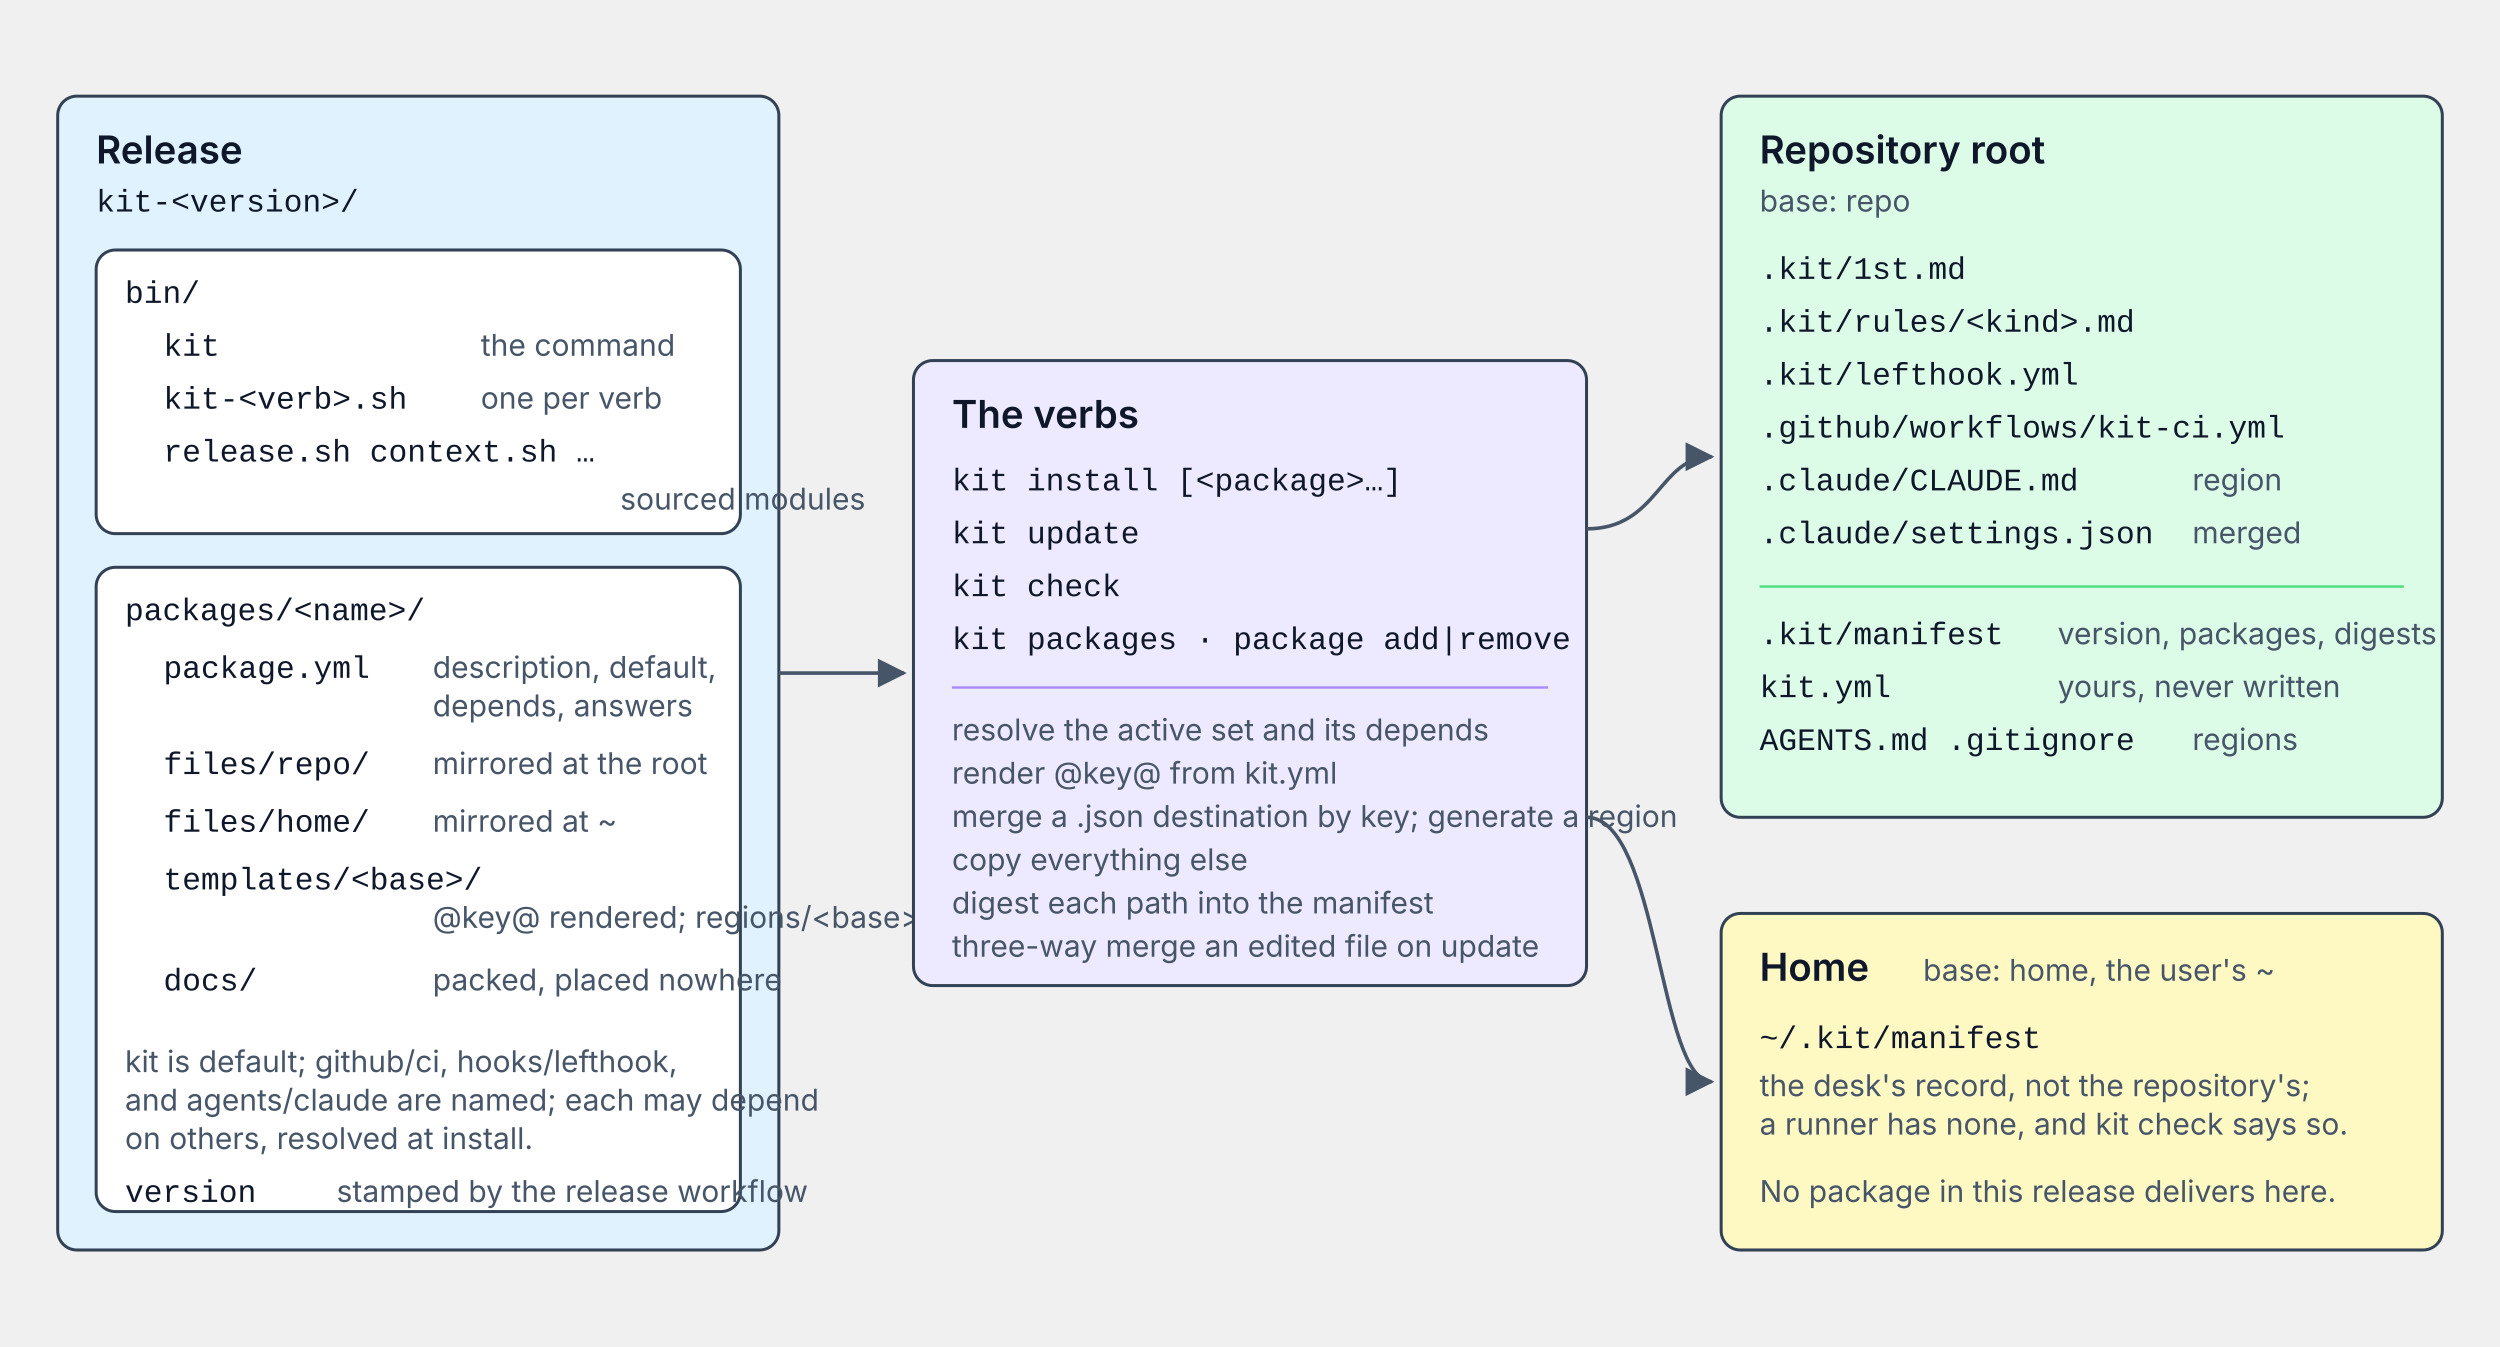
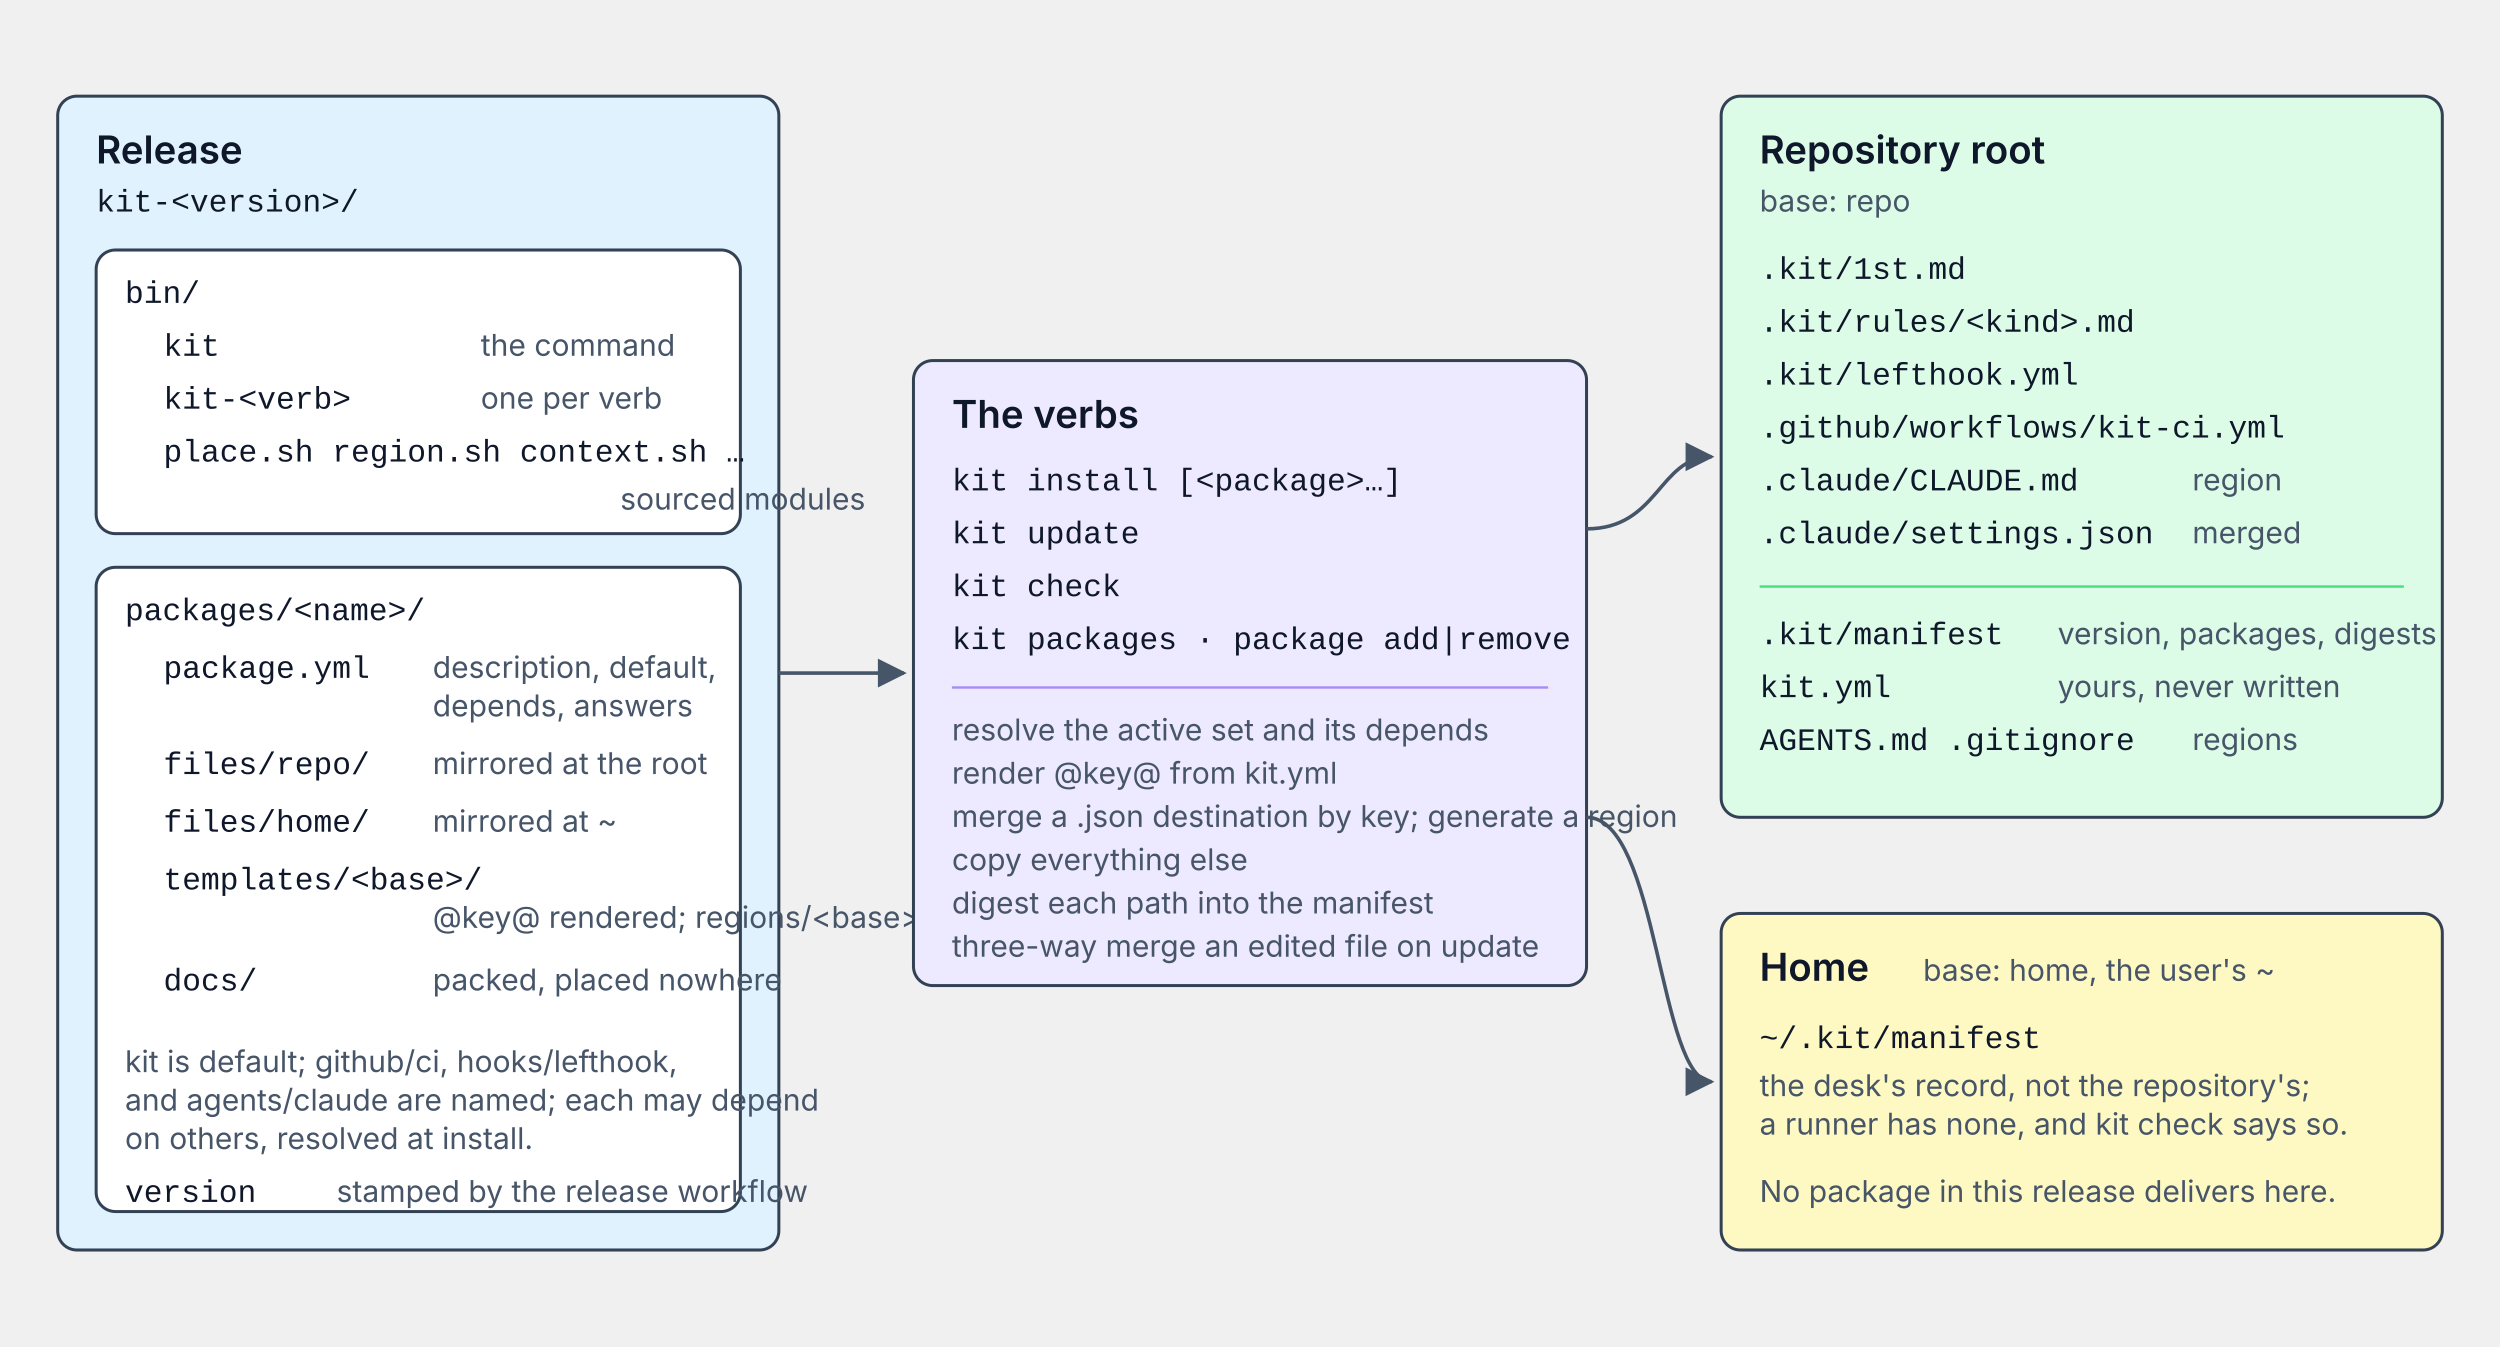
<svg xmlns="http://www.w3.org/2000/svg" viewBox="0 0 1040 560" width="1040" height="560" role="img" aria-labelledby="title desc">
  <defs>
    <marker id="arrow" viewBox="0 0 10 10" refX="9" refY="5" markerWidth="8" markerHeight="8" orient="auto-start-reverse">
      <path d="M 0 0 L 10 5 L 0 10 z" fill="#475569" />
    </marker>
    <style>
      text { font-family: Inter, -apple-system, "Segoe UI", Helvetica, Arial, sans-serif; font-size: 14px; fill: #0f172a; }
      .h { font-size: 16px; font-weight: 600; }
      .m { font-family: "SF Mono", Menlo, Consolas, "Liberation Mono", monospace; font-size: 13px; }
      .d { fill: #475569; font-size: 12.5px; }
      .box { stroke: #334155; stroke-width: 1.25; rx: 8; }
      .edge { stroke: #475569; stroke-width: 1.5; fill: none; marker-end: url(#arrow); }
    </style>
  </defs>
  <rect class="box" x="24" y="40" width="300" height="480" fill="#e0f2fe" />
  <text class="h" x="40" y="68">Release</text>
  <text class="m" x="40" y="88">kit-&lt;version&gt;/</text>
  <rect class="box" x="40" y="104" width="268" height="118" fill="#ffffff" />
  <text class="m" x="52" y="126">bin/</text>
  <text class="m" x="68" y="148">kit</text>
  <text class="d" x="200" y="148">the command</text>
-   <text class="m" x="68" y="170">kit-&lt;verb&gt;.sh</text>
+   <text class="m" x="68" y="170">kit-&lt;verb&gt;</text>
  <text class="d" x="200" y="170">one per verb</text>
-   <text class="m" x="68" y="192">release.sh context.sh …</text>
+   <text class="m" x="68" y="192">place.sh region.sh context.sh …</text>
  <text class="d" x="258" y="212">sourced modules</text>
  <rect class="box" x="40" y="236" width="268" height="268" fill="#ffffff" />
  <text class="m" x="52" y="258">packages/&lt;name&gt;/</text>
  <text class="m" x="68" y="282">package.yml</text>
  <text class="d" x="180" y="282">description, default,</text>
  <text class="d" x="180" y="298">depends, answers</text>
  <text class="m" x="68" y="322">files/repo/</text>
  <text class="d" x="180" y="322">mirrored at the root</text>
  <text class="m" x="68" y="346">files/home/</text>
  <text class="d" x="180" y="346">mirrored at ~</text>
  <text class="m" x="68" y="370">templates/&lt;base&gt;/</text>
  <text class="d" x="180" y="386">@key@ rendered; regions/&lt;base&gt;/</text>
  <text class="m" x="68" y="412">docs/</text>
  <text class="d" x="180" y="412">packed, placed nowhere</text>
  <text class="d" x="52" y="446">kit is default; github/ci, hooks/lefthook,</text>
  <text class="d" x="52" y="462">and agents/claude are named; each may depend</text>
  <text class="d" x="52" y="478">on others, resolved at install.</text>
  <text class="m" x="52" y="500">version</text>
  <text class="d" x="140" y="500">stamped by the release workflow</text>
  <rect class="box" x="380" y="150" width="280" height="260" fill="#ede9fe" />
  <text class="h" x="396" y="178">The verbs</text>
  <text class="m" x="396" y="204">kit install [&lt;package&gt;…]</text>
  <text class="m" x="396" y="226">kit update</text>
  <text class="m" x="396" y="248">kit check</text>
  <text class="m" x="396" y="270">kit packages · package add|remove</text>
  <line x1="396" y1="286" x2="644" y2="286" stroke="#a78bfa" stroke-width="1" />
  <text class="d" x="396" y="308">resolve the active set and its depends</text>
  <text class="d" x="396" y="326">render @key@ from kit.yml</text>
  <text class="d" x="396" y="344">merge a .json destination by key; generate a region</text>
  <text class="d" x="396" y="362">copy everything else</text>
  <text class="d" x="396" y="380">digest each path into the manifest</text>
  <text class="d" x="396" y="398">three-way merge an edited file on update</text>
  <rect class="box" x="716" y="40" width="300" height="300" fill="#dcfce7" />
  <text class="h" x="732" y="68">Repository root</text>
  <text class="d" x="732" y="88">base: repo</text>
  <text class="m" x="732" y="116">.kit/1st.md</text>
  <text class="m" x="732" y="138">.kit/rules/&lt;kind&gt;.md</text>
  <text class="m" x="732" y="160">.kit/lefthook.yml</text>
  <text class="m" x="732" y="182">.github/workflows/kit-ci.yml</text>
  <text class="m" x="732" y="204">.claude/CLAUDE.md</text>
  <text class="d" x="912" y="204">region</text>
  <text class="m" x="732" y="226">.claude/settings.json</text>
  <text class="d" x="912" y="226">merged</text>
  <line x1="732" y1="244" x2="1000" y2="244" stroke="#4ade80" stroke-width="1" />
  <text class="m" x="732" y="268">.kit/manifest</text>
  <text class="d" x="856" y="268">version, packages, digests</text>
  <text class="m" x="732" y="290">kit.yml</text>
  <text class="d" x="856" y="290">yours, never written</text>
  <text class="m" x="732" y="312">AGENTS.md .gitignore</text>
  <text class="d" x="912" y="312">regions</text>
  <rect class="box" x="716" y="380" width="300" height="140" fill="#fef9c3" />
  <text class="h" x="732" y="408">Home</text>
  <text class="d" x="800" y="408">base: home, the user's ~</text>
  <text class="m" x="732" y="436">~/.kit/manifest</text>
  <text class="d" x="732" y="456">the desk's record, not the repository's;</text>
  <text class="d" x="732" y="472">a runner has none, and kit check says so.</text>
  <text class="d" x="732" y="500">No package in this release delivers here.</text>
  <path class="edge" d="M 324 280 L 376 280" />
  <path class="edge" d="M 660 220 C 690 220, 690 190, 712 190" />
  <path class="edge" d="M 660 340 C 690 340, 690 450, 712 450" />
</svg>
